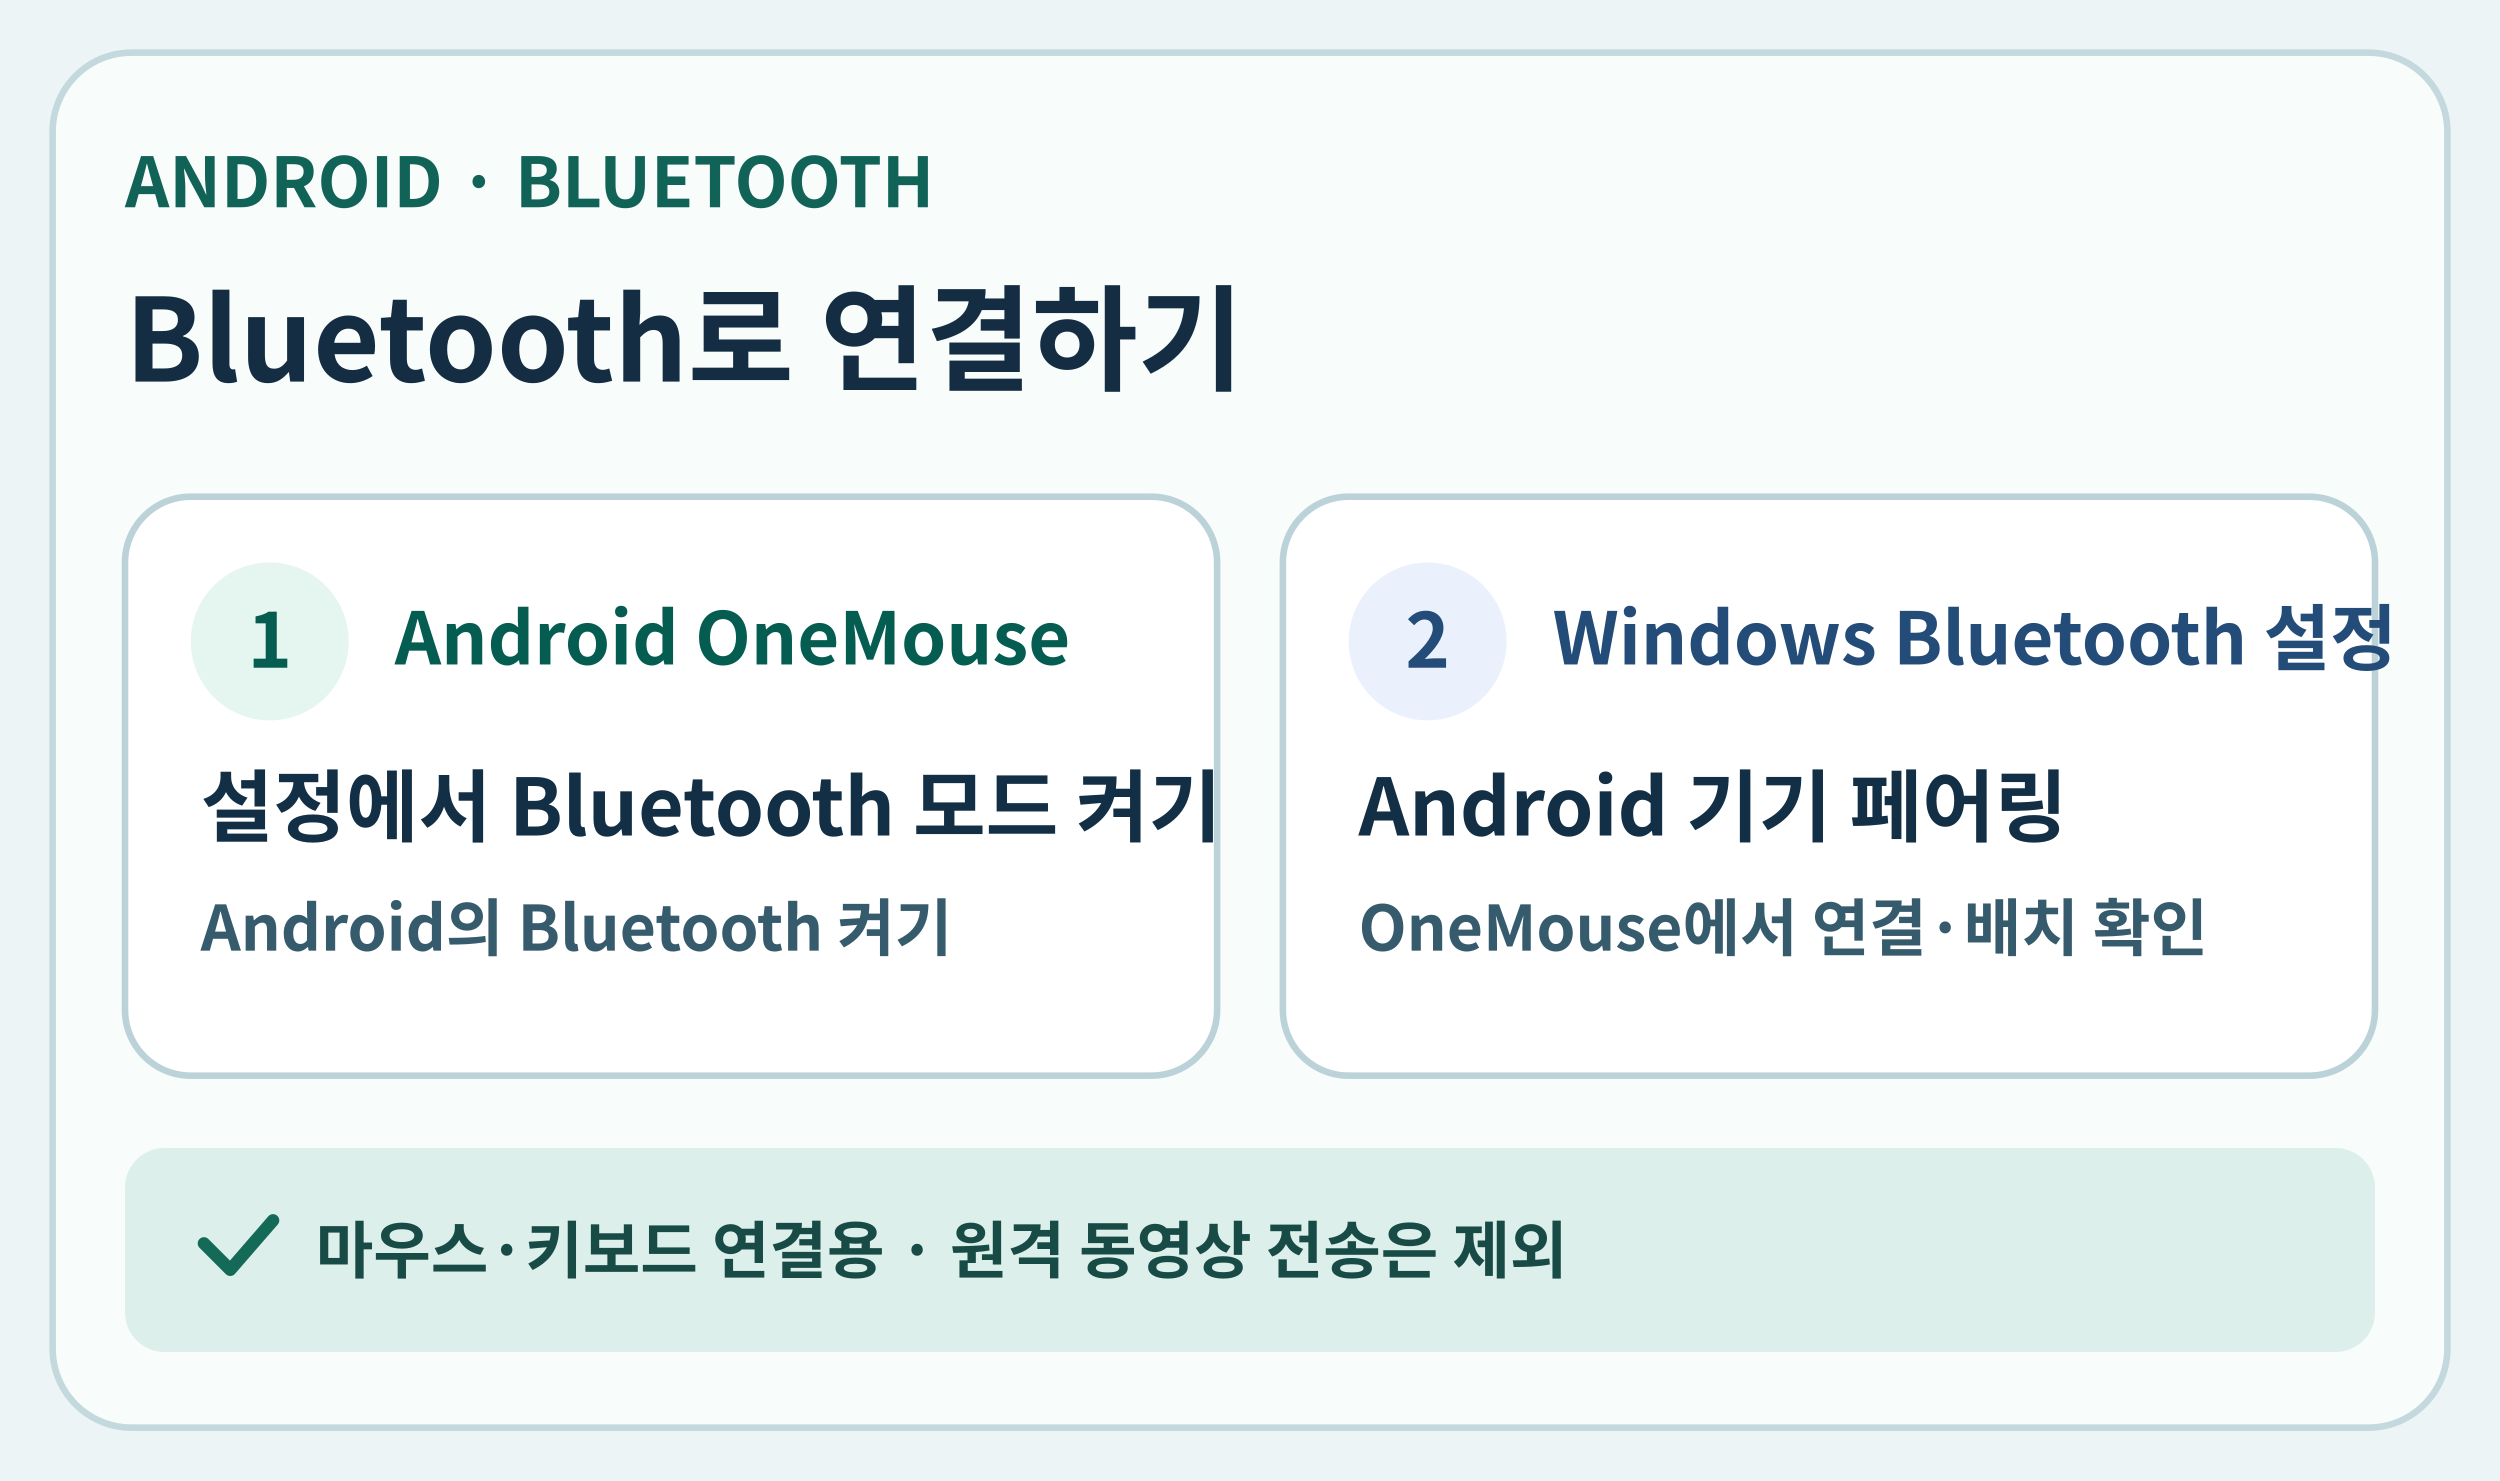
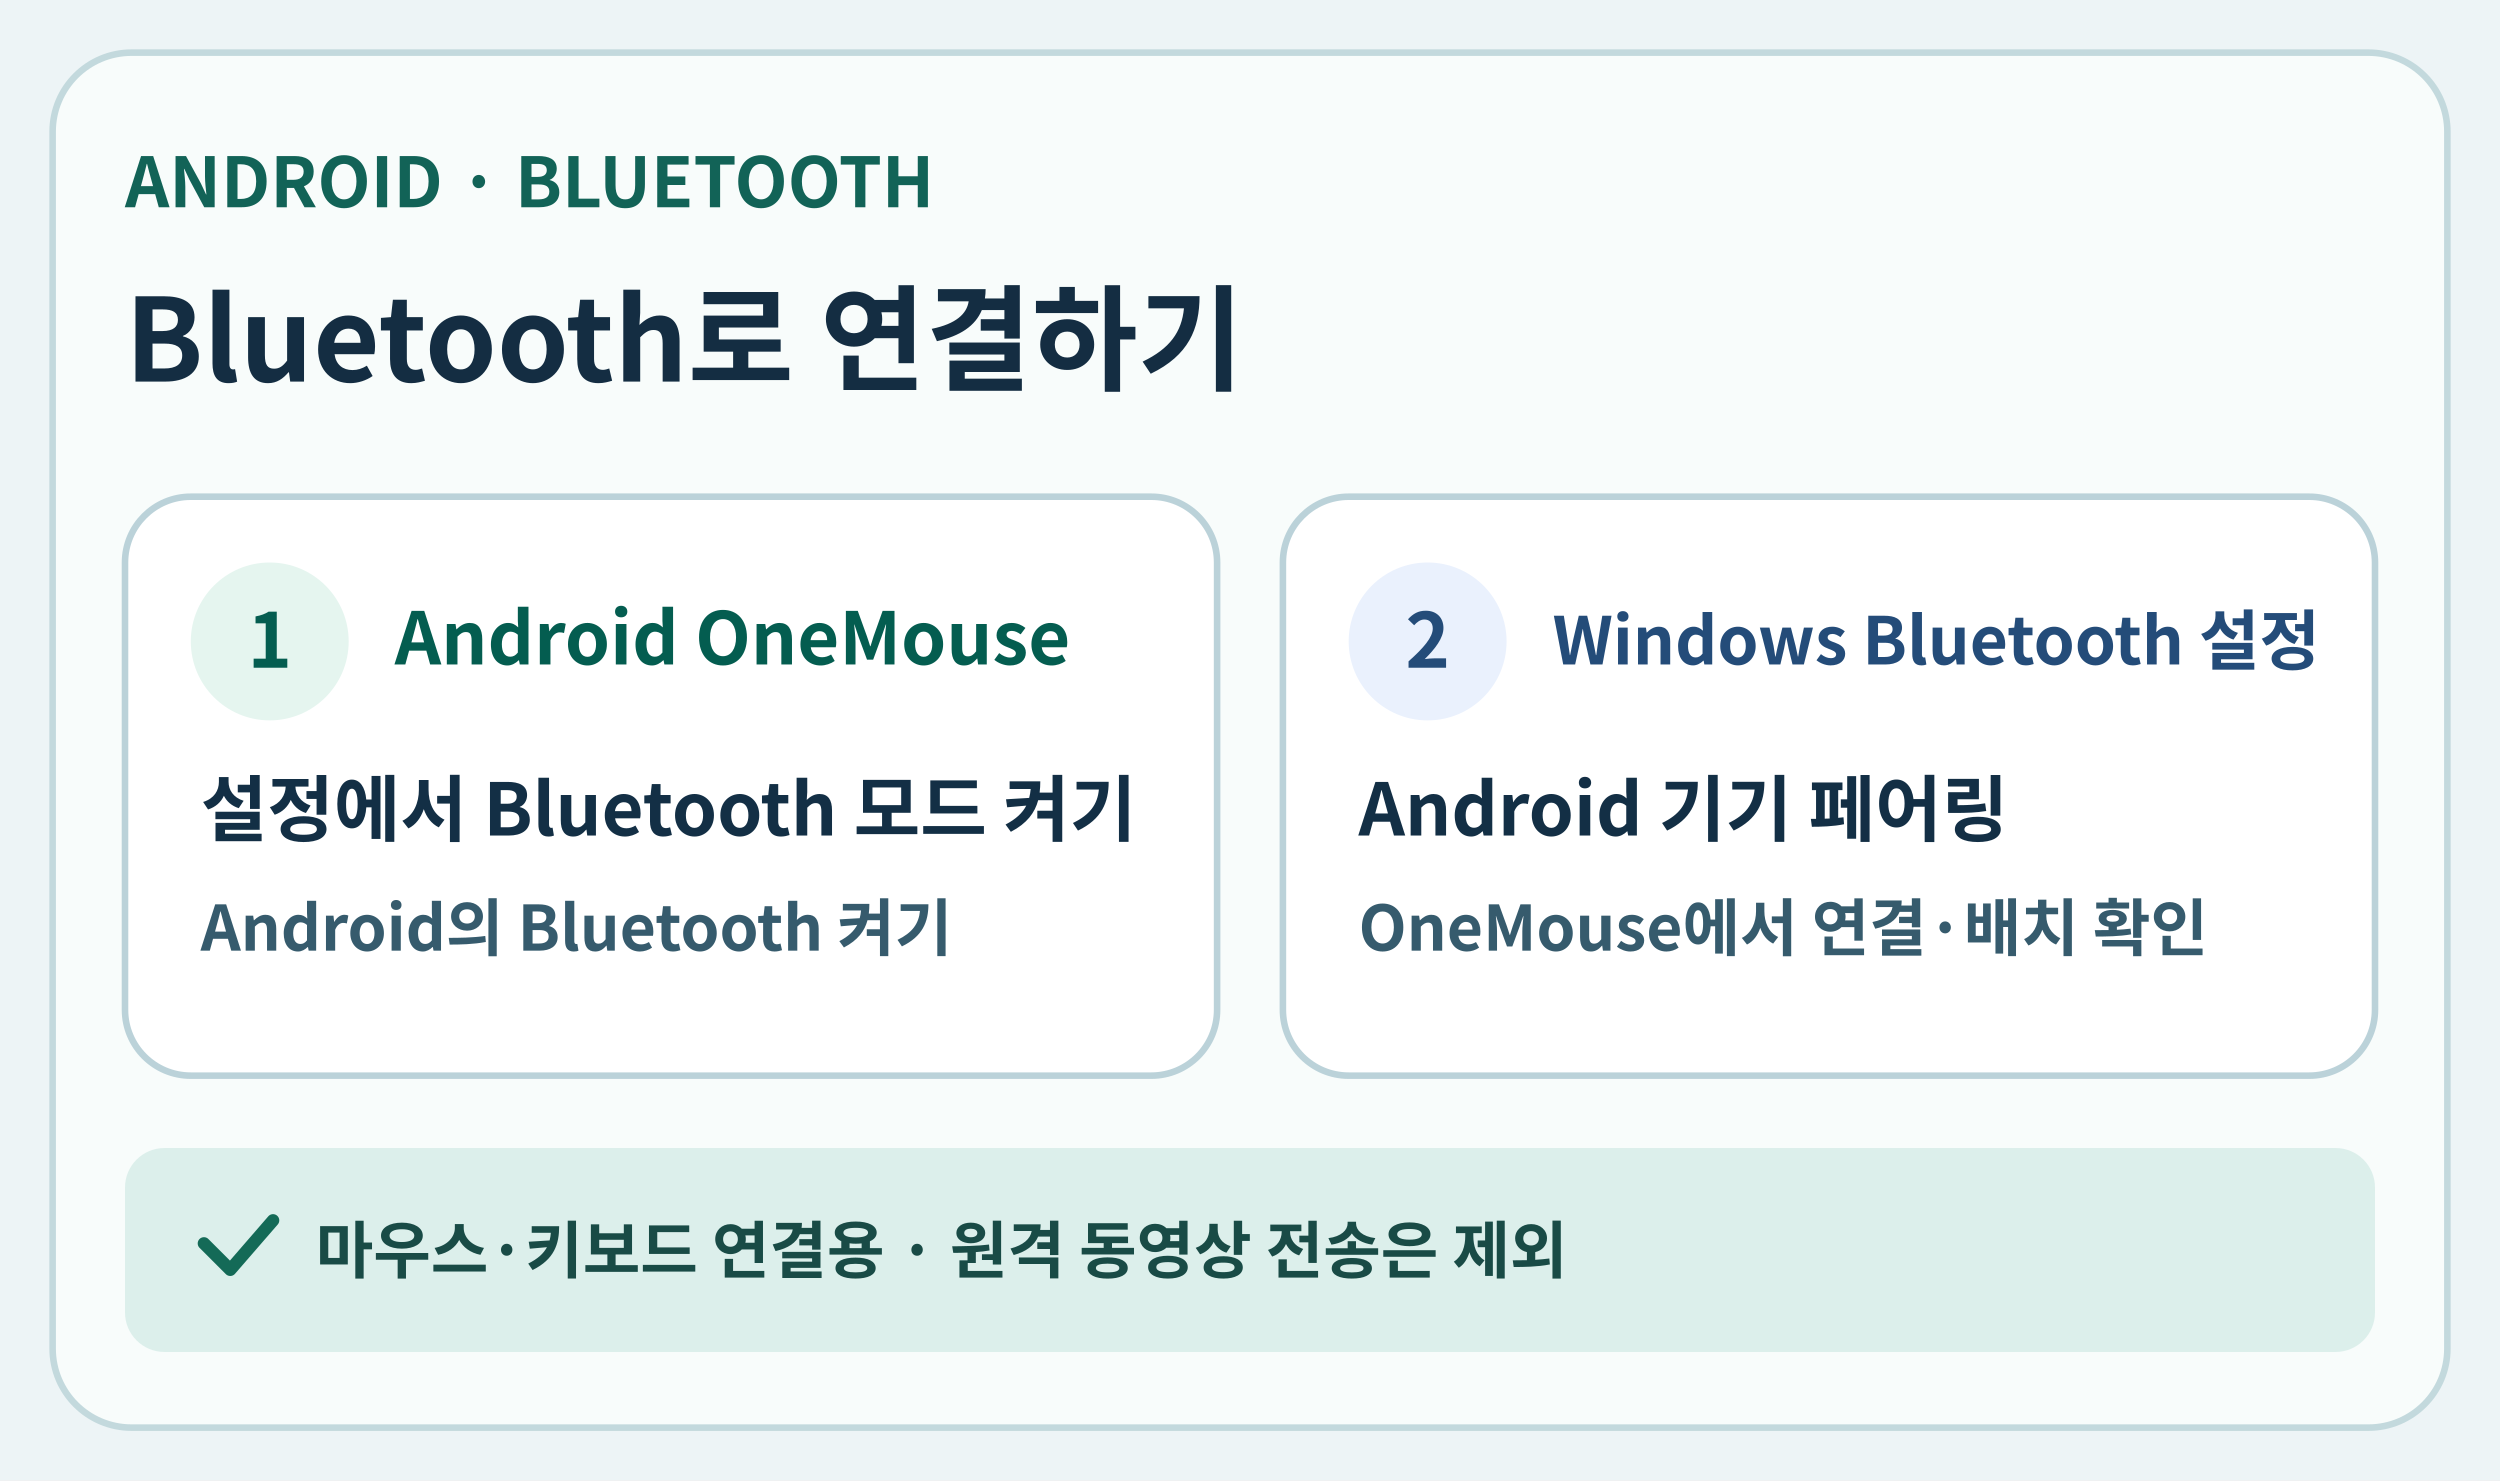
<svg xmlns="http://www.w3.org/2000/svg" width="760" height="450" viewBox="0 0 760 450" lang="ko">
  <rect width="760" height="450" fill="#edf4f6" />
  <rect x="16" y="16" width="728" height="418" rx="24" fill="#f8fcfb" stroke="#c3d9dd" stroke-width="2" />
  <g font-family="system-ui, Malgun Gothic, Apple SD Gothic Neo, Noto Sans CJK KR, sans-serif">
    <text x="38" y="63" fill="#126357" font-size="21" font-weight="840" text-anchor="start">ANDROID · BLUETOOTH</text>
    <text x="38" y="116" fill="#142d42" font-size="35" font-weight="850" text-anchor="start">Bluetooth로 연결하기</text>
    <rect x="38" y="151" width="332" height="176" rx="20" fill="#fff" stroke="#bbd2d9" stroke-width="2" />
    <circle cx="82" cy="195" r="24" fill="#e5f5ef" />
    <text x="82" y="203" fill="#045d50" font-size="23" font-weight="850" text-anchor="middle">1</text>
    <text x="120" y="202" fill="#045d50" font-size="22" font-weight="830" text-anchor="start">Android OneMouse</text>
-     <text x="61" y="254" fill="#132f45" font-size="24" font-weight="830" text-anchor="start">설정에서 Bluetooth 모드 켜기</text>
+     <text x="61" y="254" fill="#132f45" font-size="22" font-weight="830" text-anchor="start">설정에서 Bluetooth 모드 켜기</text>
    <text x="61" y="289" fill="#365b6d" font-size="19" font-weight="630" text-anchor="start">Android의 Bluetooth 켜기</text>
    <rect x="390" y="151" width="332" height="176" rx="20" fill="#fff" stroke="#bbd2d9" stroke-width="2" />
    <circle cx="434" cy="195" r="24" fill="#eaf1fd" />
    <text x="434" y="203" fill="#244c79" font-size="23" font-weight="850" text-anchor="middle">2</text>
-     <text x="472" y="202" fill="#244c79" font-size="22" font-weight="830" text-anchor="start">Windows Bluetooth 설정</text>
-     <text x="413" y="254" fill="#132f45" font-size="24" font-weight="830" text-anchor="start">Android 기기 페어링</text>
+     <text x="472" y="202" fill="#244c79" font-size="20" font-weight="830" text-anchor="start">Windows Bluetooth 설정</text>
+     <text x="413" y="254" fill="#132f45" font-size="22" font-weight="830" text-anchor="start">Android 기기 페어링</text>
    <text x="413" y="289" fill="#365b6d" font-size="19" font-weight="630" text-anchor="start">OneMouse에서 연결·배치 확인</text>
    <rect x="38" y="349" width="684" height="62" rx="12" fill="#dcefeb" />
    <path d="M62 378l8 8 13-15" fill="none" stroke="#146a57" stroke-width="3.8" stroke-linecap="round" stroke-linejoin="round" />
    <text x="96" y="387" fill="#194b46" font-size="19" font-weight="700" text-anchor="start">마우스·키보드 연결용 · 원격 동영상 전송은 제외</text>
  </g>
</svg>
